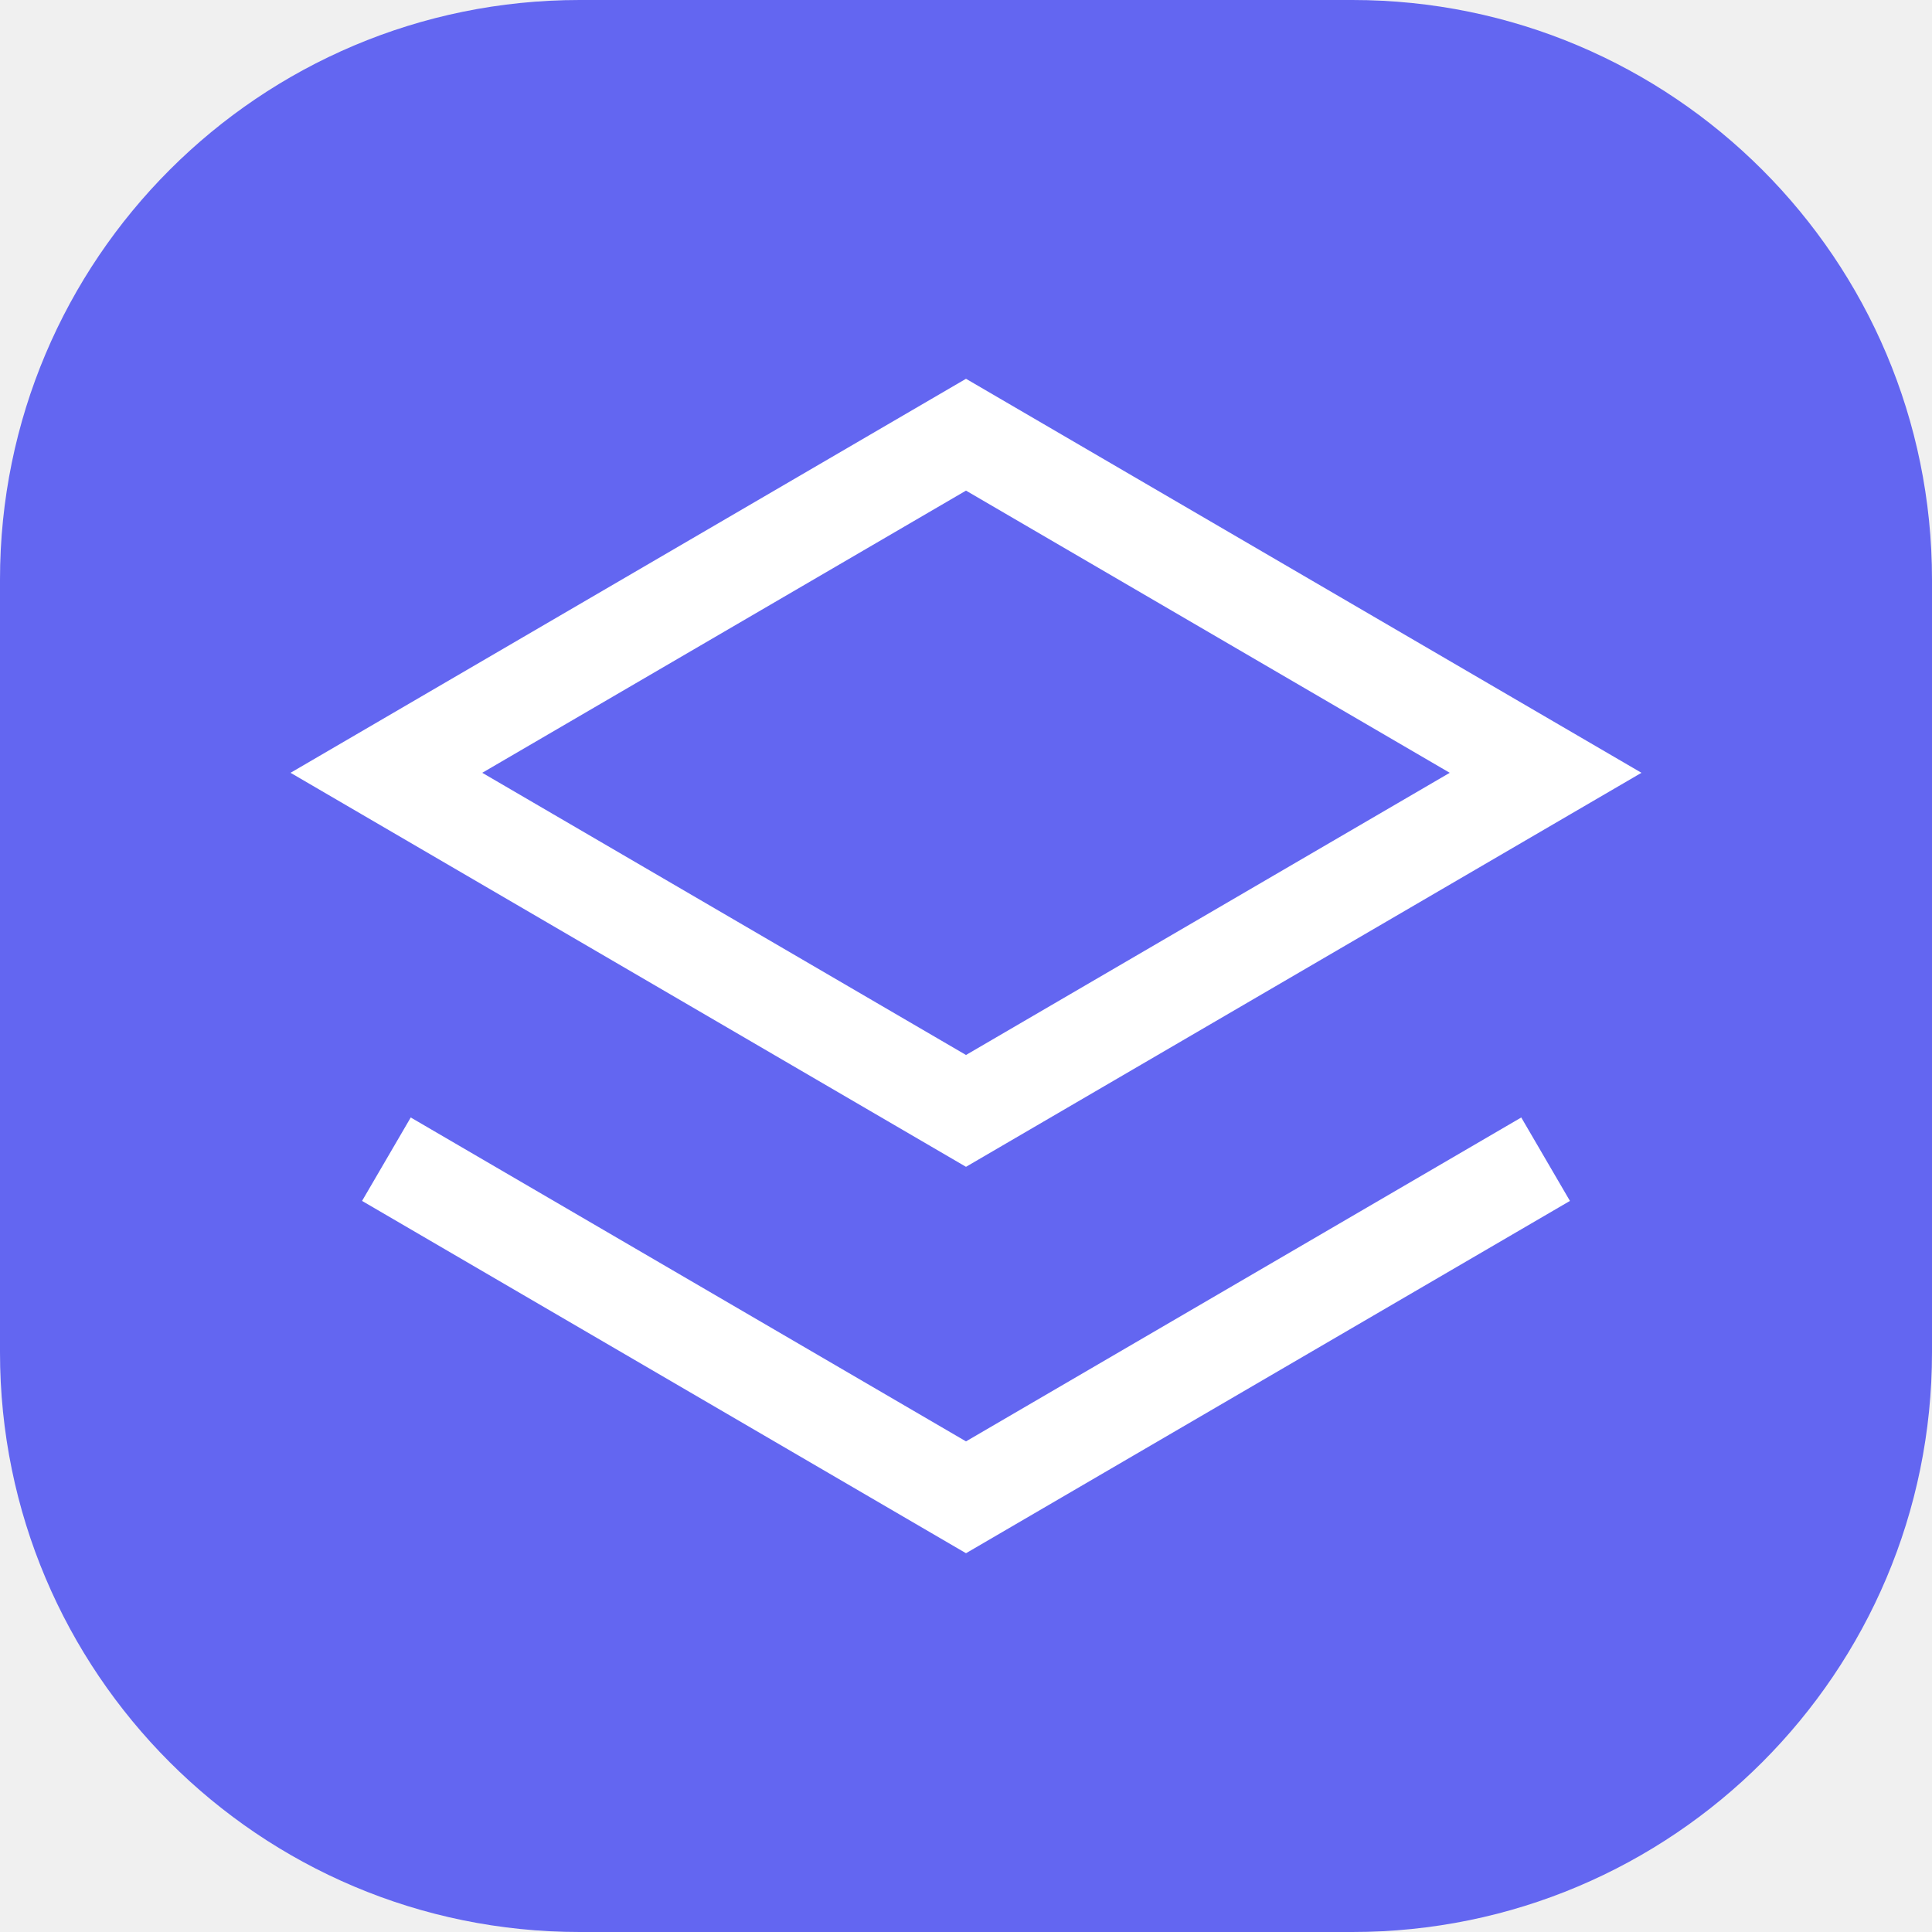
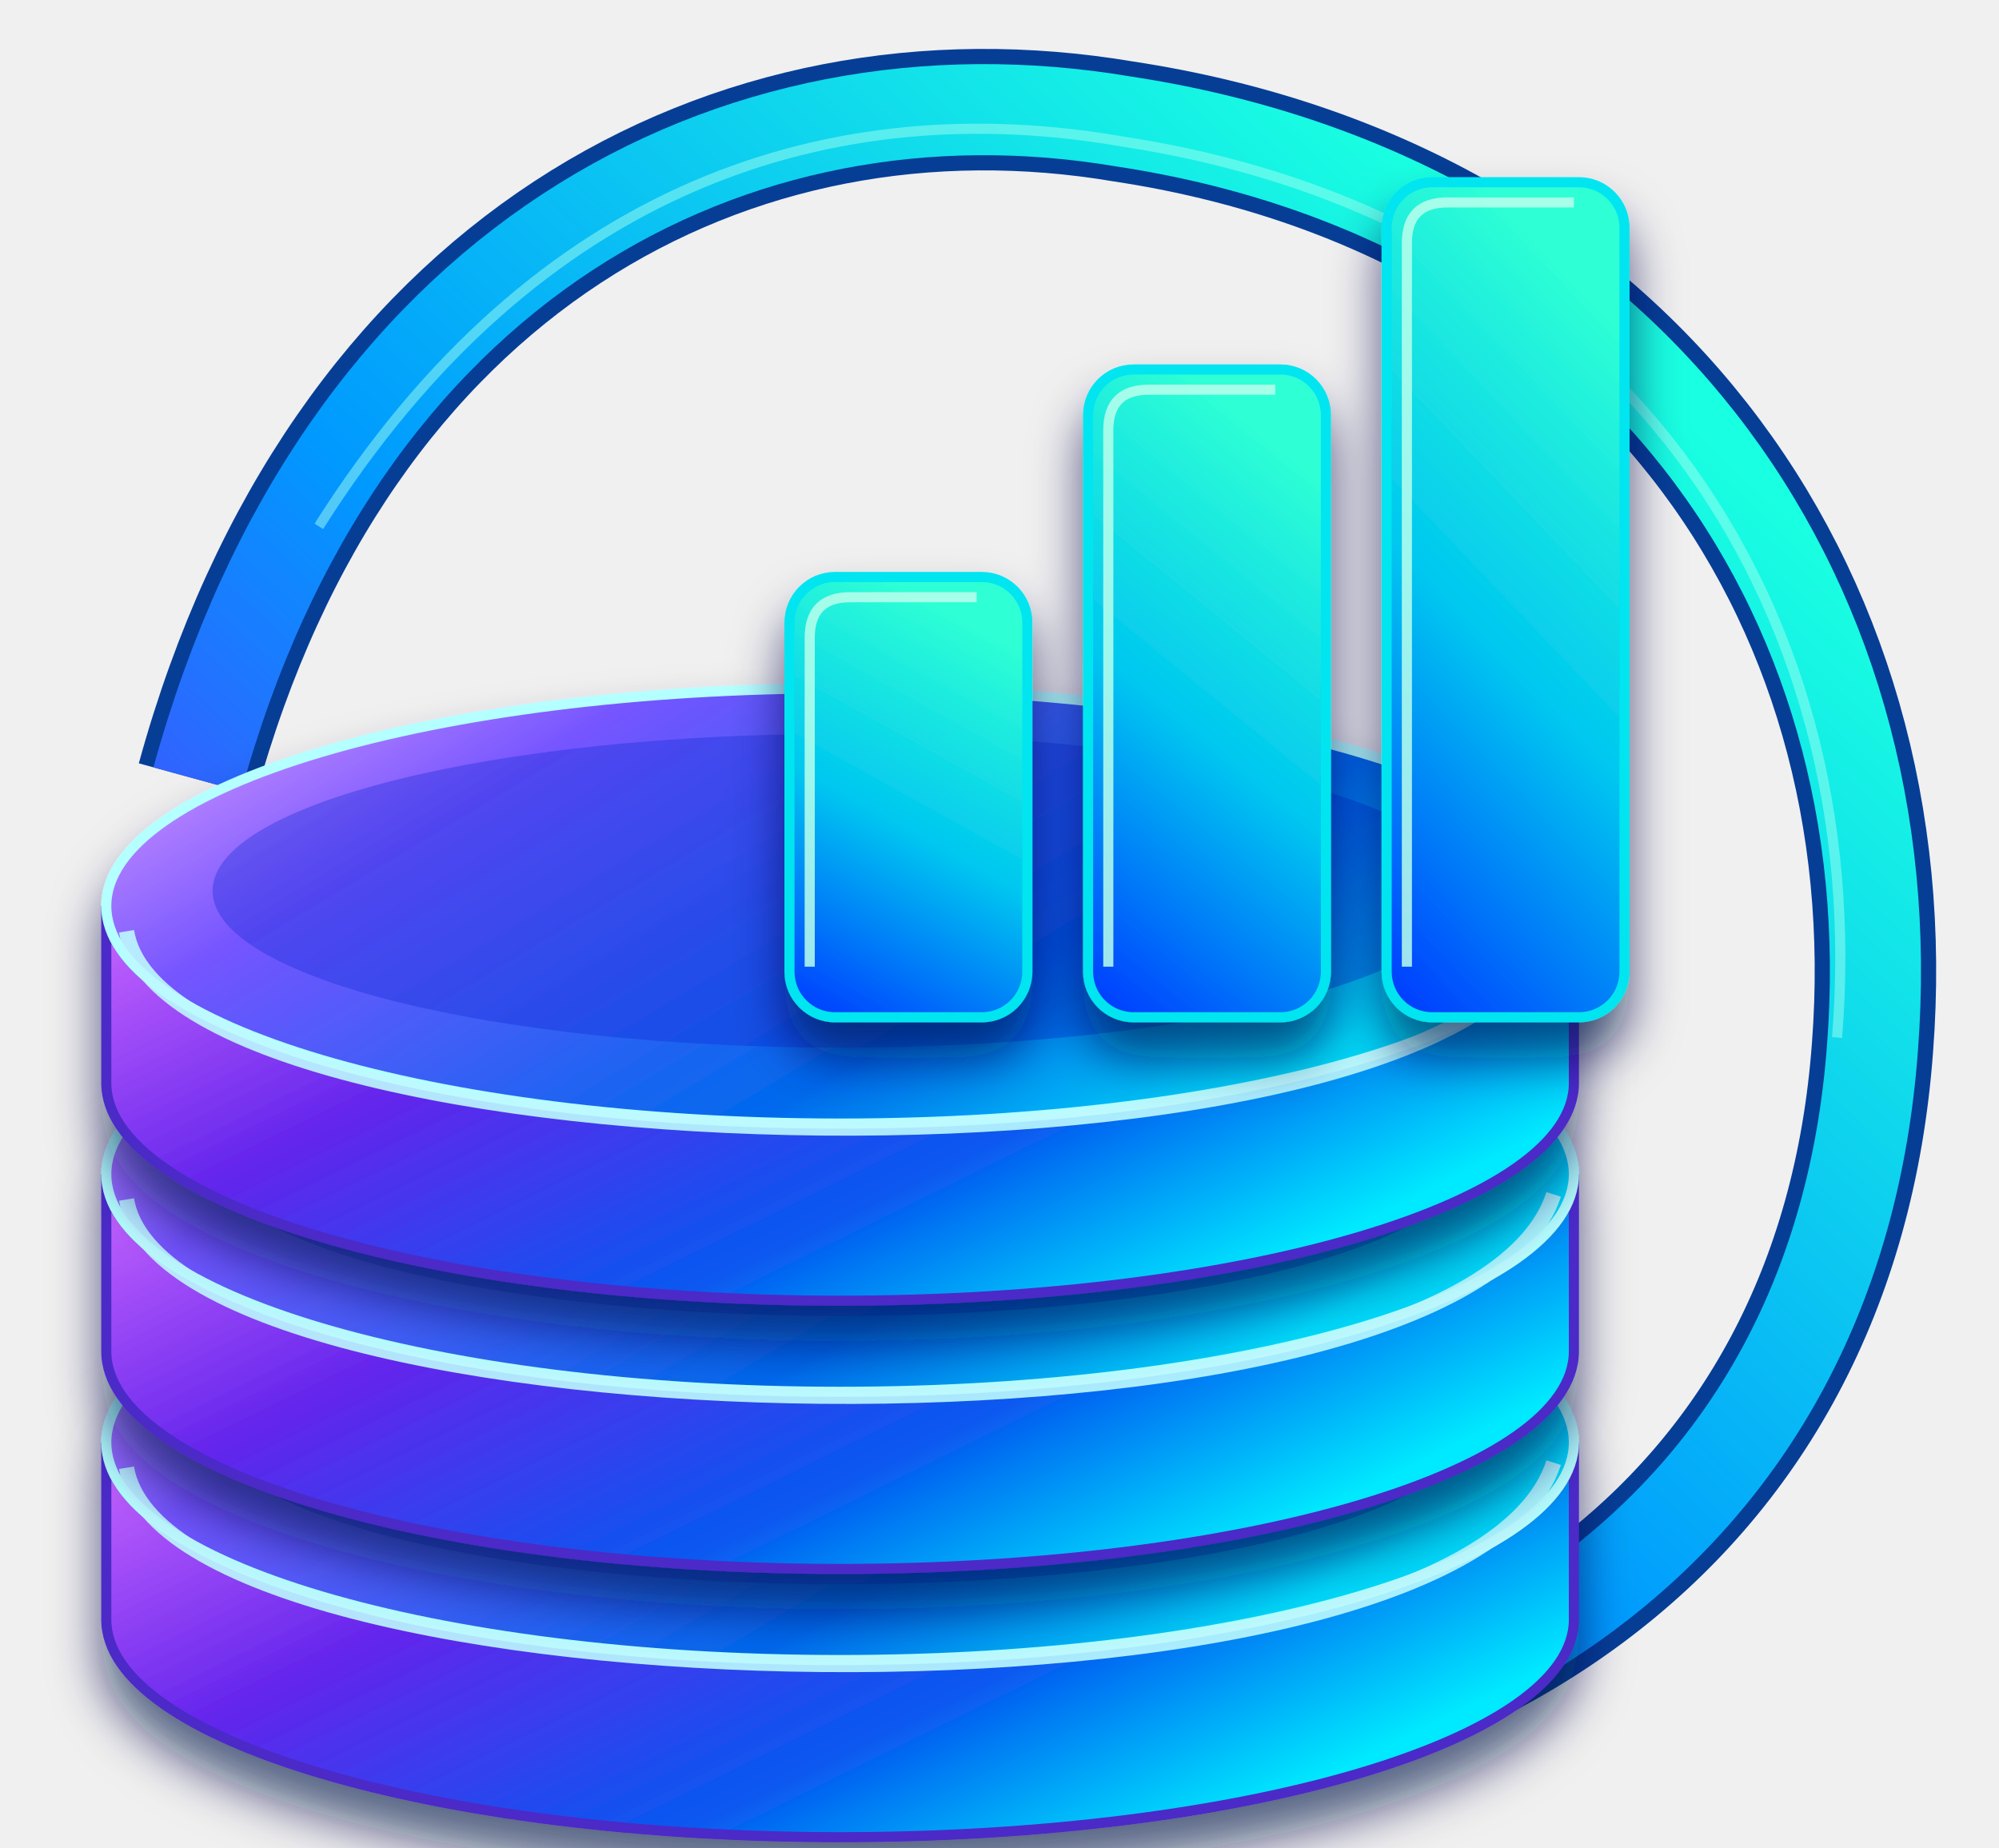
- <svg xmlns="http://www.w3.org/2000/svg" viewBox="0 0 40 40">
-   <rect width="40" height="40" rx="12" fill="#6366f1" />
-   <path d="m8 16 12-7 12 7-12 7Zm0 8 12 7 12-7" stroke="white" stroke-width="2" fill="none" />
+ <svg xmlns="http://www.w3.org/2000/svg" viewBox="145 0 395 365">
+   <defs>
+     <linearGradient id="ring" x1=".08" y1=".85" x2=".8" y2=".1">
+       <stop stop-color="#6c20ff" />
+       <stop offset=".45" stop-color="#0099ff" />
+       <stop offset="1" stop-color="#19ffe1" />
+     </linearGradient>
+     <linearGradient id="edge" x1="0" y1="0" x2="1" y2=".55">
+       <stop stop-color="#c966ff" />
+       <stop offset=".35" stop-color="#6325ec" />
+       <stop offset=".72" stop-color="#0759f0" />
+       <stop offset="1" stop-color="#00eaff" />
+     </linearGradient>
+     <linearGradient id="top" x1="0" y1="0" x2="1" y2=".5">
+       <stop stop-color="#e6a5ff" />
+       <stop offset=".3" stop-color="#7555ff" />
+       <stop offset=".75" stop-color="#0069ed" />
+       <stop offset="1" stop-color="#03d9fa" />
+     </linearGradient>
+     <linearGradient id="bar" x1=".1" y1="1" x2=".4" y2="0">
+       <stop stop-color="#003dff" />
+       <stop offset=".5" stop-color="#00c7f0" />
+       <stop offset="1" stop-color="#2effd5" />
+     </linearGradient>
+     <linearGradient id="word" x1=".3" y1="0" x2=".6" y2="1">
+       <stop stop-color="#e29fff" />
+       <stop offset=".5" stop-color="#a139f9" />
+       <stop offset="1" stop-color="#4b05d9" />
+     </linearGradient>
+     <filter id="shadow" x="-30%" y="-40%" width="160%" height="190%">
+       <feDropShadow dx="0" dy="7" stdDeviation="5" flood-color="#020c4b" flood-opacity=".65" />
+     </filter>
+   </defs>
+   <g>
+     <path d="M184 154C212 52 290 11 367 24C466 39 522 116 515 207C508 302 433 352 331 350" fill="none" stroke="#063e96" stroke-width="24" />
+     <path d="M184 154C212 52 290 11 367 24C466 39 522 116 515 207C508 302 433 352 331 350" fill="none" stroke="url(#ring)" stroke-width="18" />
+     <path d="M208 104C251 36 310 18 367 28C465 43 515 119 508 205" fill="none" stroke="#a0fff3" stroke-opacity=".5" stroke-width="2" />
+     <g filter="url(#shadow)">
+       <path d="M166 285a145 43 0 0 0 290 0v35a145 43 0 0 1-290 0Z" fill="url(#edge)" stroke="#4b29c8" stroke-width="2" />
+       <ellipse cx="311" cy="285" rx="145" ry="43" fill="url(#top)" stroke="#b4ffff" stroke-width="2" />
+       <ellipse cx="311" cy="282" rx="124" ry="31" fill="#1028d3" fill-opacity=".35" />
+       <path d="M170 290c8 49 264 55 282-1" fill="none" stroke="#bcfaff" stroke-width="3" opacity=".9" />
+     </g>
+     <g filter="url(#shadow)">
+       <path d="M166 232a145 43 0 0 0 290 0v35a145 43 0 0 1-290 0Z" fill="url(#edge)" stroke="#4b29c8" stroke-width="2" />
+       <ellipse cx="311" cy="232" rx="145" ry="43" fill="url(#top)" stroke="#b4ffff" stroke-width="2" />
+       <ellipse cx="311" cy="229" rx="124" ry="31" fill="#1028d3" fill-opacity=".35" />
+       <path d="M170 237c8 49 264 55 282-1" fill="none" stroke="#bcfaff" stroke-width="3" opacity=".9" />
+     </g>
+     <g filter="url(#shadow)">
+       <path d="M166 179a145 43 0 0 0 290 0v35a145 43 0 0 1-290 0Z" fill="url(#edge)" stroke="#4b29c8" stroke-width="2" />
+       <ellipse cx="311" cy="179" rx="145" ry="43" fill="url(#top)" stroke="#b4ffff" stroke-width="2" />
+       <ellipse cx="311" cy="176" rx="124" ry="31" fill="#1028d3" fill-opacity=".35" />
+       <path d="M170 184c8 49 264 55 282-1" fill="none" stroke="#bcfaff" stroke-width="3" opacity=".9" />
+     </g>
+     <g fill="url(#bar)" stroke="#00e5ef" stroke-width="2" filter="url(#shadow)">
+       <rect x="301" y="114" width="47" height="87" rx="9" />
+       <rect x="360" y="73" width="47" height="128" rx="9" />
+       <rect x="419" y="36" width="47" height="165" rx="9" />
+     </g>
+     <g fill="none" stroke="#baffec" stroke-opacity=".85" stroke-width="2">
+       <path d="M305 191v-65q0-8 8-8h25" />
+       <path d="M364 191V85q0-8 8-8h25" />
+       <path d="M423 191V48q0-8 8-8h25" />
+     </g>
+   </g>
</svg>
